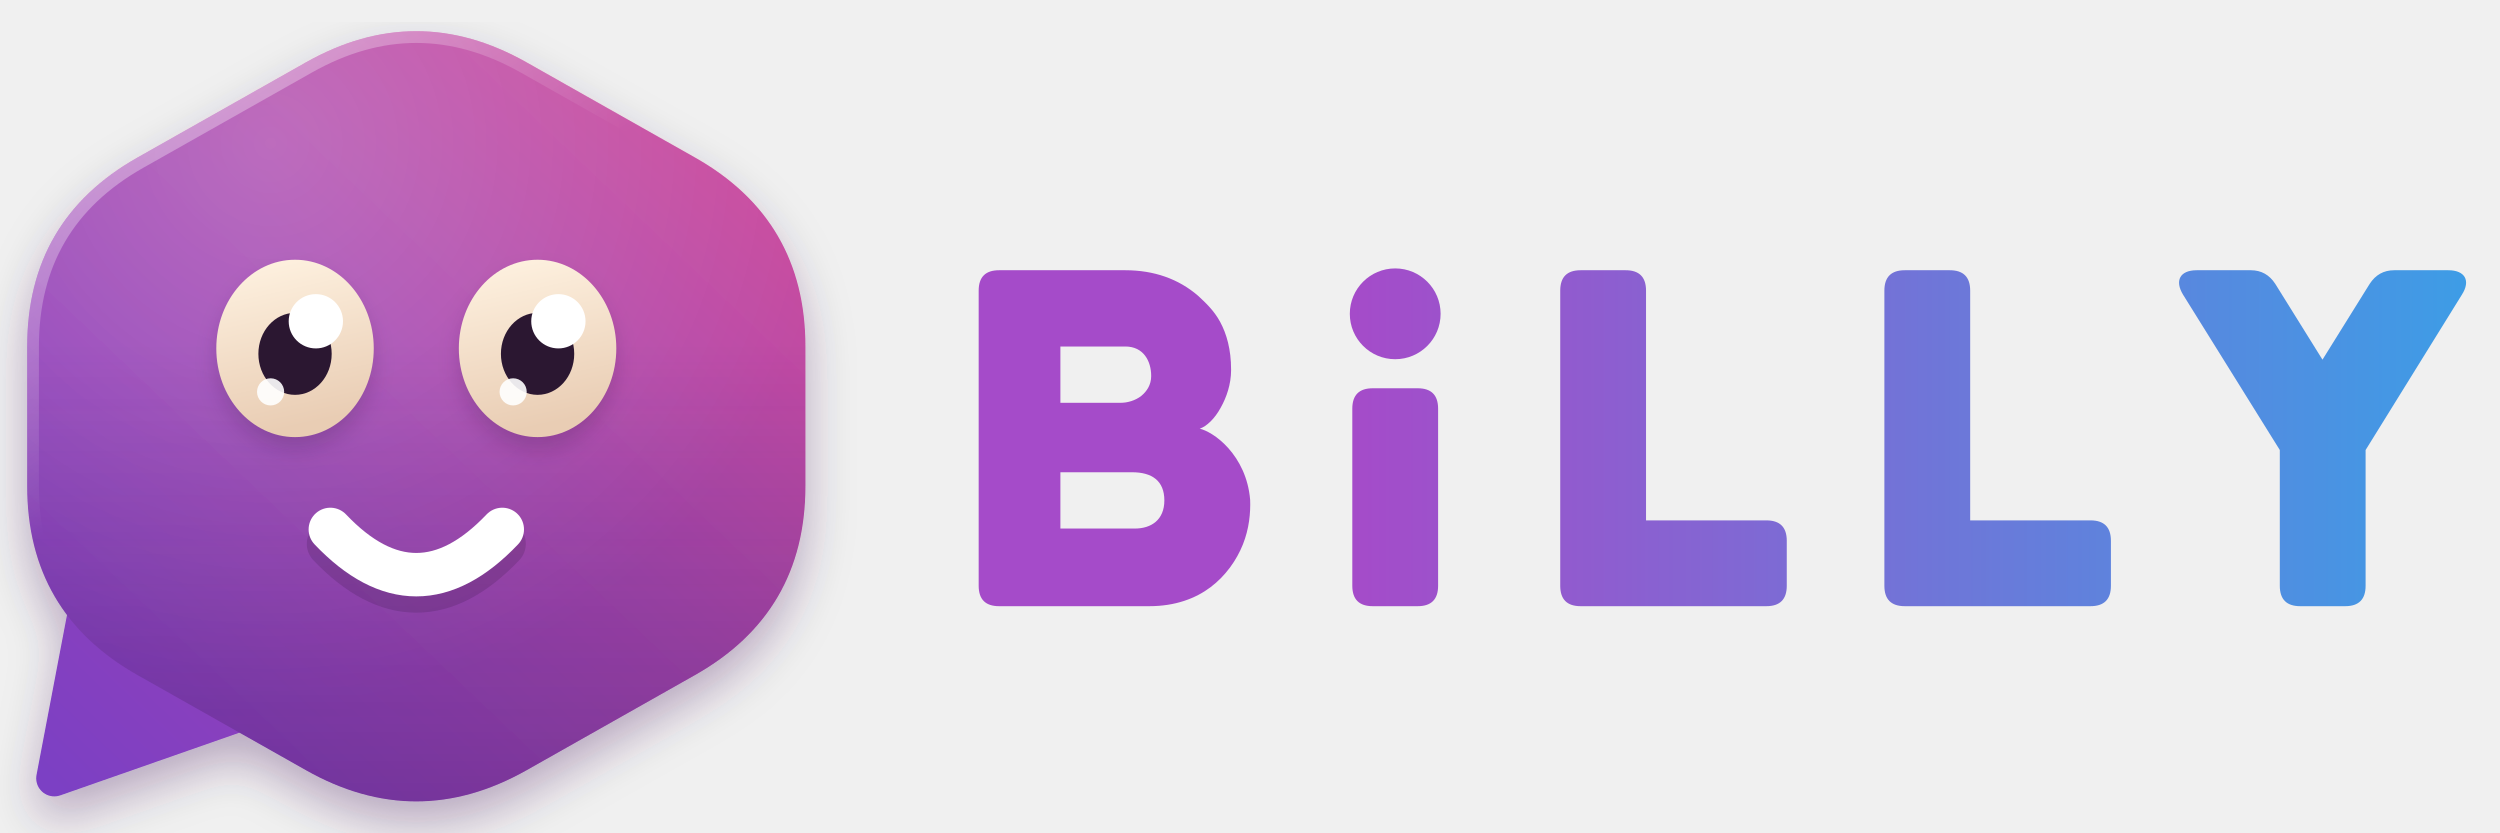
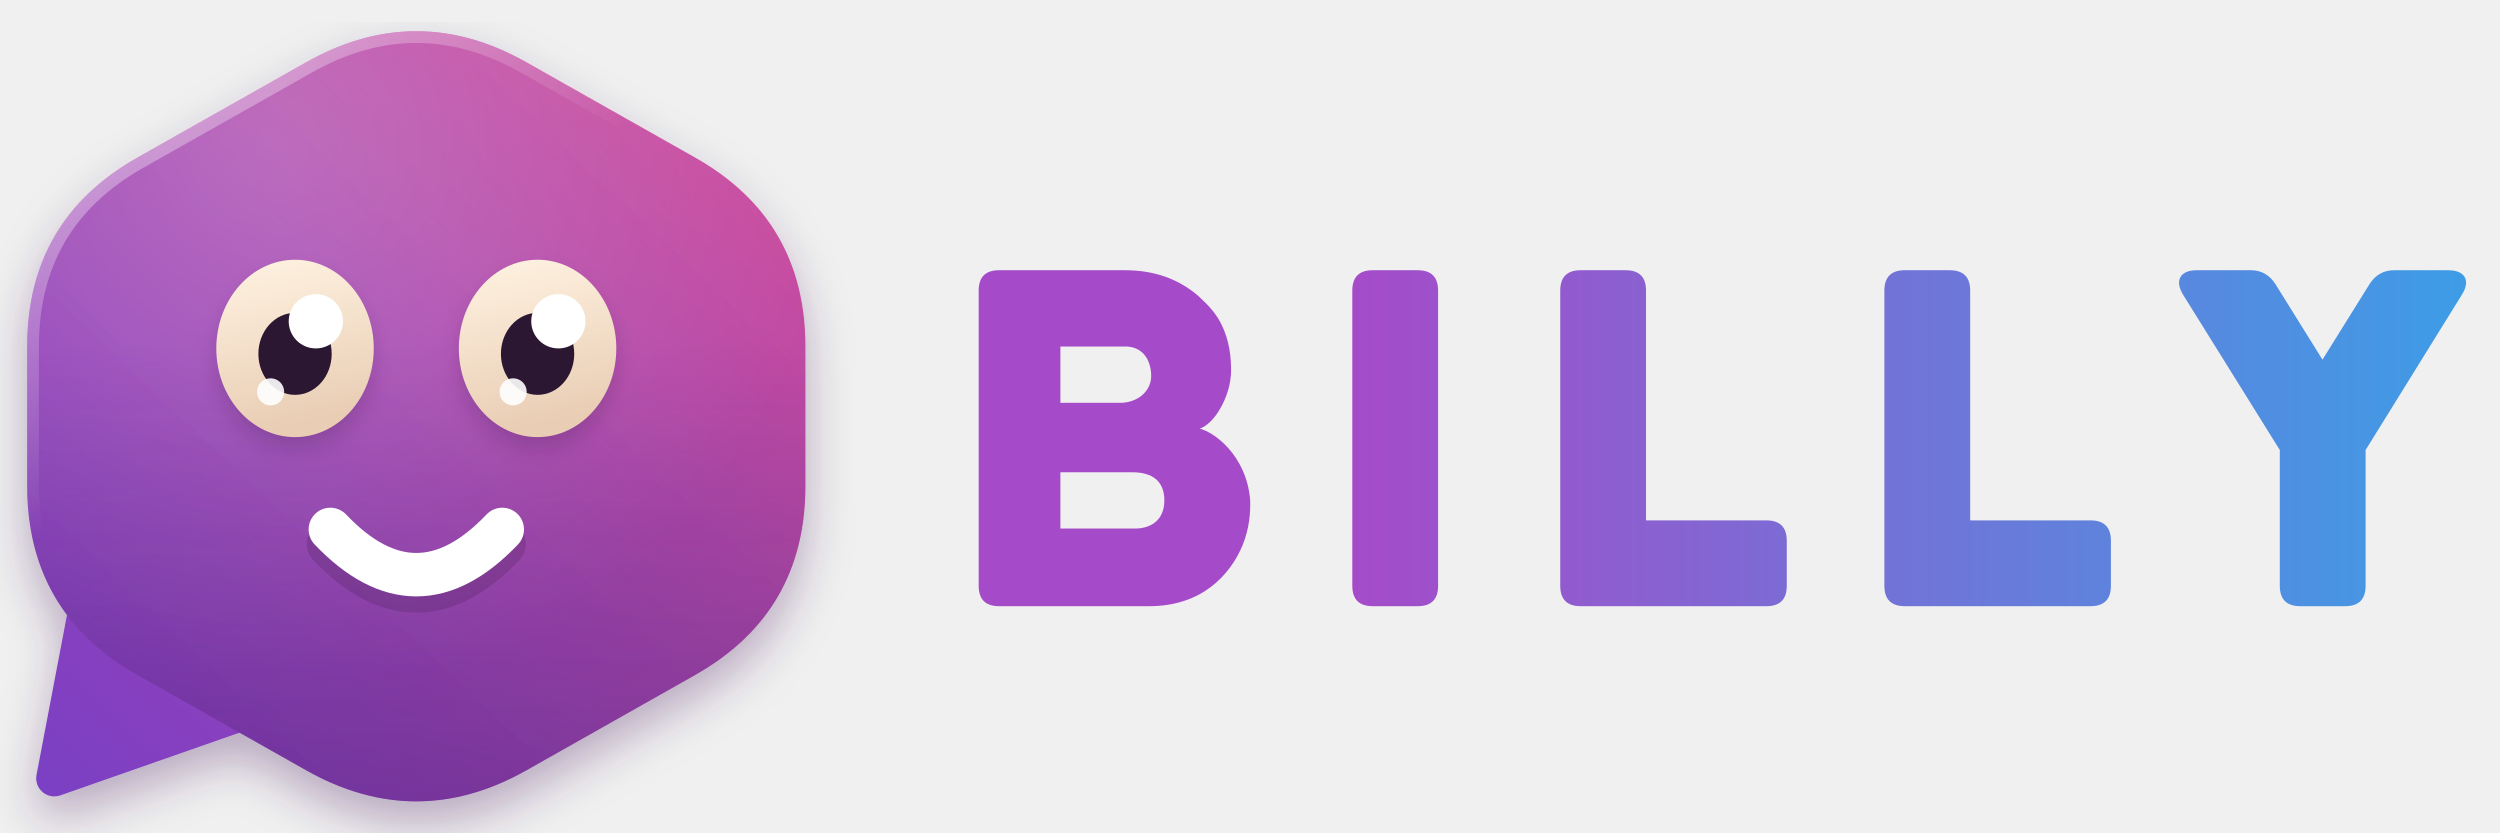
<svg xmlns="http://www.w3.org/2000/svg" viewBox="0 0 684.6 228" role="img" aria-label="Billy">
  <defs>
    <linearGradient id="billy-word" gradientUnits="userSpaceOnUse" x1="0" y1="0" x2="3287" y2="0">
      <stop offset="0" stop-color="#A54BC9" />
      <stop offset="0.25" stop-color="#A54BC9" />
      <stop offset="1" stop-color="#3D9DE6" />
    </linearGradient>
  </defs>
  <svg x="0" y="0" width="228" height="228" viewBox="4 4 92 92" overflow="visible">
    <defs>
      <linearGradient id="g" gradientUnits="userSpaceOnUse" x1="10" y1="92" x2="88" y2="10">
        <stop offset="0" stop-color="#7B3FC4" />
        <stop offset="0.55" stop-color="#A646B0" />
        <stop offset="1" stop-color="#D24E9A" />
      </linearGradient>
      <radialGradient id="topglow" cx="34%" cy="20%" r="62%">
        <stop offset="0" stop-color="#fff" stop-opacity=".20" />
        <stop offset="1" stop-color="#fff" stop-opacity="0" />
      </radialGradient>
      <linearGradient id="bottomshade" x1="0" y1="0.42" x2="0" y2="1">
        <stop offset="0" stop-color="#2B0E3A" stop-opacity="0" />
        <stop offset="1" stop-color="#2B0E3A" stop-opacity=".28" />
      </linearGradient>
      <linearGradient id="rim" x1="0" y1="0" x2="0.7" y2="1">
        <stop offset="0" stop-color="#fff" stop-opacity=".55" />
        <stop offset=".45" stop-color="#fff" stop-opacity="0" />
      </linearGradient>
      <linearGradient id="ir" x1="0" y1="0" x2="0.2" y2="1">
        <stop offset="0" stop-color="#FFF3E2" />
        <stop offset="1" stop-color="#E9CDB4" />
      </linearGradient>
      <clipPath id="headclip">
        <path d="M62.19 10.89 L80.81 21.41 Q93.00 28.30 93.00 42.30 L93.00 57.70 Q93.00 71.70 80.81 78.59 L62.19 89.11 Q50.00 96.00 37.81 89.11 L19.19 78.59 Q7.00 71.70 7.00 57.70 L7.00 42.30 Q7.00 28.30 19.19 21.41 L37.81 10.89 Q50.00 4.00 62.19 10.89 Z" />
      </clipPath>
      <filter id="soft2" x="-40%" y="-40%" width="180%" height="180%">
        <feGaussianBlur stdDeviation="1.1" />
      </filter>
      <filter id="drop" x="-25%" y="-25%" width="150%" height="150%">
        <feDropShadow dx="0" dy="2.4" stdDeviation="2.6" flood-color="#3A1150" flood-opacity=".30" />
      </filter>
    </defs>
    <style>.head,.eyes,.mouth-wrap{transform-box:view-box}

.head{transform-origin:50px 92px;animation:breathe 3.6s infinite}
.eyes-l,.eyes-r{transform-box:fill-box;transform-origin:center;animation:blink 3.6s infinite}
.pup{transform-box:fill-box;transform-origin:center;animation:drift 3.6s infinite}
@keyframes breathe{0%,100%{transform:translateY(0) scale(1);animation-timing-function:ease-in-out} 50%{transform:translateY(-1.3px) scale(1.012)}}
@keyframes blink{0%,58%{transform:scaleY(1)} 61%{transform:scaleY(.08)} 64%,90%{transform:scaleY(1)} 92.5%{transform:scaleY(.08)} 95%,100%{transform:scaleY(1)}}
@keyframes drift{0%,22%{transform:translateX(0);animation-timing-function:ease-in-out} 36%,54%{transform:translateX(1.5px)} 68%,100%{transform:translateX(0)}}
@media (prefers-reduced-motion:reduce){*{animation:none!important}}</style>
    <g class="head">
      <g filter="url(#drop)">
        <path d="M14 69 L30 83 L10 90 Z" fill="url(#g)" stroke="url(#g)" stroke-width="4" stroke-linejoin="round" />
        <path d="M62.19 10.89 L80.81 21.41 Q93.00 28.30 93.00 42.30 L93.00 57.70 Q93.00 71.70 80.81 78.59 L62.19 89.11 Q50.00 96.00 37.81 89.11 L19.19 78.59 Q7.00 71.70 7.00 57.70 L7.00 42.30 Q7.00 28.30 19.19 21.41 L37.81 10.89 Q50.00 4.00 62.19 10.89 Z" fill="url(#g)" />
      </g>
      <g clip-path="url(#headclip)">
        <rect width="100" height="100" fill="url(#topglow)" />
        <rect width="100" height="100" fill="url(#bottomshade)" />
        <path d="M62.19 10.89 L80.81 21.41 Q93.00 28.30 93.00 42.30 L93.00 57.70 Q93.00 71.70 80.81 78.59 L62.19 89.11 Q50.00 96.00 37.81 89.11 L19.19 78.59 Q7.00 71.70 7.00 57.70 L7.00 42.30 Q7.00 28.30 19.19 21.41 L37.81 10.89 Q50.00 4.00 62.19 10.89 Z" fill="none" stroke="url(#rim)" stroke-width="2.6" />
      </g>
      <g class="eyes">
        <g class="eyes-l">
          <ellipse cx="36.6" cy="43.9" rx="8.7" ry="9.8" fill="#2B0E3A" opacity=".18" filter="url(#soft2)" />
          <ellipse cx="36.6" cy="42.5" rx="8.7" ry="9.8" fill="url(#ir)" />
          <g class="pup">
            <ellipse cx="36.6" cy="43.1" rx="4.05" ry="4.53" fill="#2B1731" />
            <circle cx="38.9" cy="39.5" r="3.0" fill="#fff" />
            <circle cx="33.9" cy="47.3" r="1.5" fill="#fff" opacity=".9" />
          </g>
        </g>
        <g class="eyes-r">
          <ellipse cx="63.4" cy="43.9" rx="8.7" ry="9.8" fill="#2B0E3A" opacity=".18" filter="url(#soft2)" />
          <ellipse cx="63.4" cy="42.5" rx="8.7" ry="9.8" fill="url(#ir)" />
          <g class="pup">
            <ellipse cx="63.4" cy="43.1" rx="4.05" ry="4.53" fill="#2B1731" />
            <circle cx="65.7" cy="39.5" r="3.0" fill="#fff" />
            <circle cx="60.7" cy="47.3" r="1.5" fill="#fff" opacity=".9" />
          </g>
        </g>
      </g>
      <g class="mouth-wrap">
        <path d="M40.5 62.5 Q50 72.5 59.5 62.5" fill="none" stroke="#2B0E3A" stroke-width="5.2" stroke-linecap="round" opacity=".18" transform="translate(0 1.6)" />
        <path d="M40.5 62.5 Q50 72.5 59.5 62.5" fill="none" stroke="#fff" stroke-width="4.8" stroke-linecap="round" />
      </g>
    </g>
  </svg>
  <g transform="translate(268 74) scale(0.12432)" fill="url(#billy-word)" fill-rule="evenodd">
    <path d="M45 740C15 740 0 725 0 695V45C0 15 15 0 45 0H323C386 0 440 19 483 56C499 71 518 88 532 114C546 140 556 174 556 219V220C556 251 546 280 533 303C520 327 502 344 487 349C500 352 526 365 550 392C574 419 594 457 598 506C599 534 596 569 582 604C568 639 544 673 511 698C478 723 433 740 376 740ZM180 168V292H313C328 292 345 287 358 277C370 267 380 253 380 233C380 200 363 168 323 168ZM180 445V569H344C380 569 409 550 409 507C409 464 382 445 338 445Z" />
-     <path d="M917.5 -4C972.7 -4 1017.5 40.8 1017.5 96C1017.5 151.2 972.7 196 917.5 196C862.3 196 817.5 151.2 817.5 96C817.5 40.8 862.3 -4 917.5 -4ZM868 260H967C997 260 1012 275 1012 305V695C1012 725 997 740 967 740H868C838 740 823 725 823 695V305C823 275 838 260 868 260Z" />
+     <path d="M967 0C997 0 1012 15 1012 45V695C1012 725 997 740 967 740H868C838 740 823 725 823 695V45C823 15 838 0 868 0Z" />
    <path d="M1470 551H1735C1765 551 1780 566 1780 596V695C1780 725 1765 740 1735 740H1326C1296 740 1281 725 1281 695V45C1281 15 1296 0 1326 0H1425C1455 0 1470 15 1470 45Z" />
    <path d="M2184 551H2449C2479 551 2494 566 2494 596V695C2494 725 2479 740 2449 740H2040C2010 740 1995 725 1995 695V45C1995 15 2010 0 2040 0H2139C2169 0 2184 15 2184 45Z" />
    <path d="M2911 740C2881 740 2866 725 2866 695V396L2653 54C2634 23 2646 0 2683 0H2802C2825 0 2843 10 2856 30L2960 197L3064 30C3077 10 3095 0 3118 0H3237C3274 0 3287 23 3267 54L3055 396V695C3055 725 3040 740 3010 740Z" />
  </g>
</svg>
